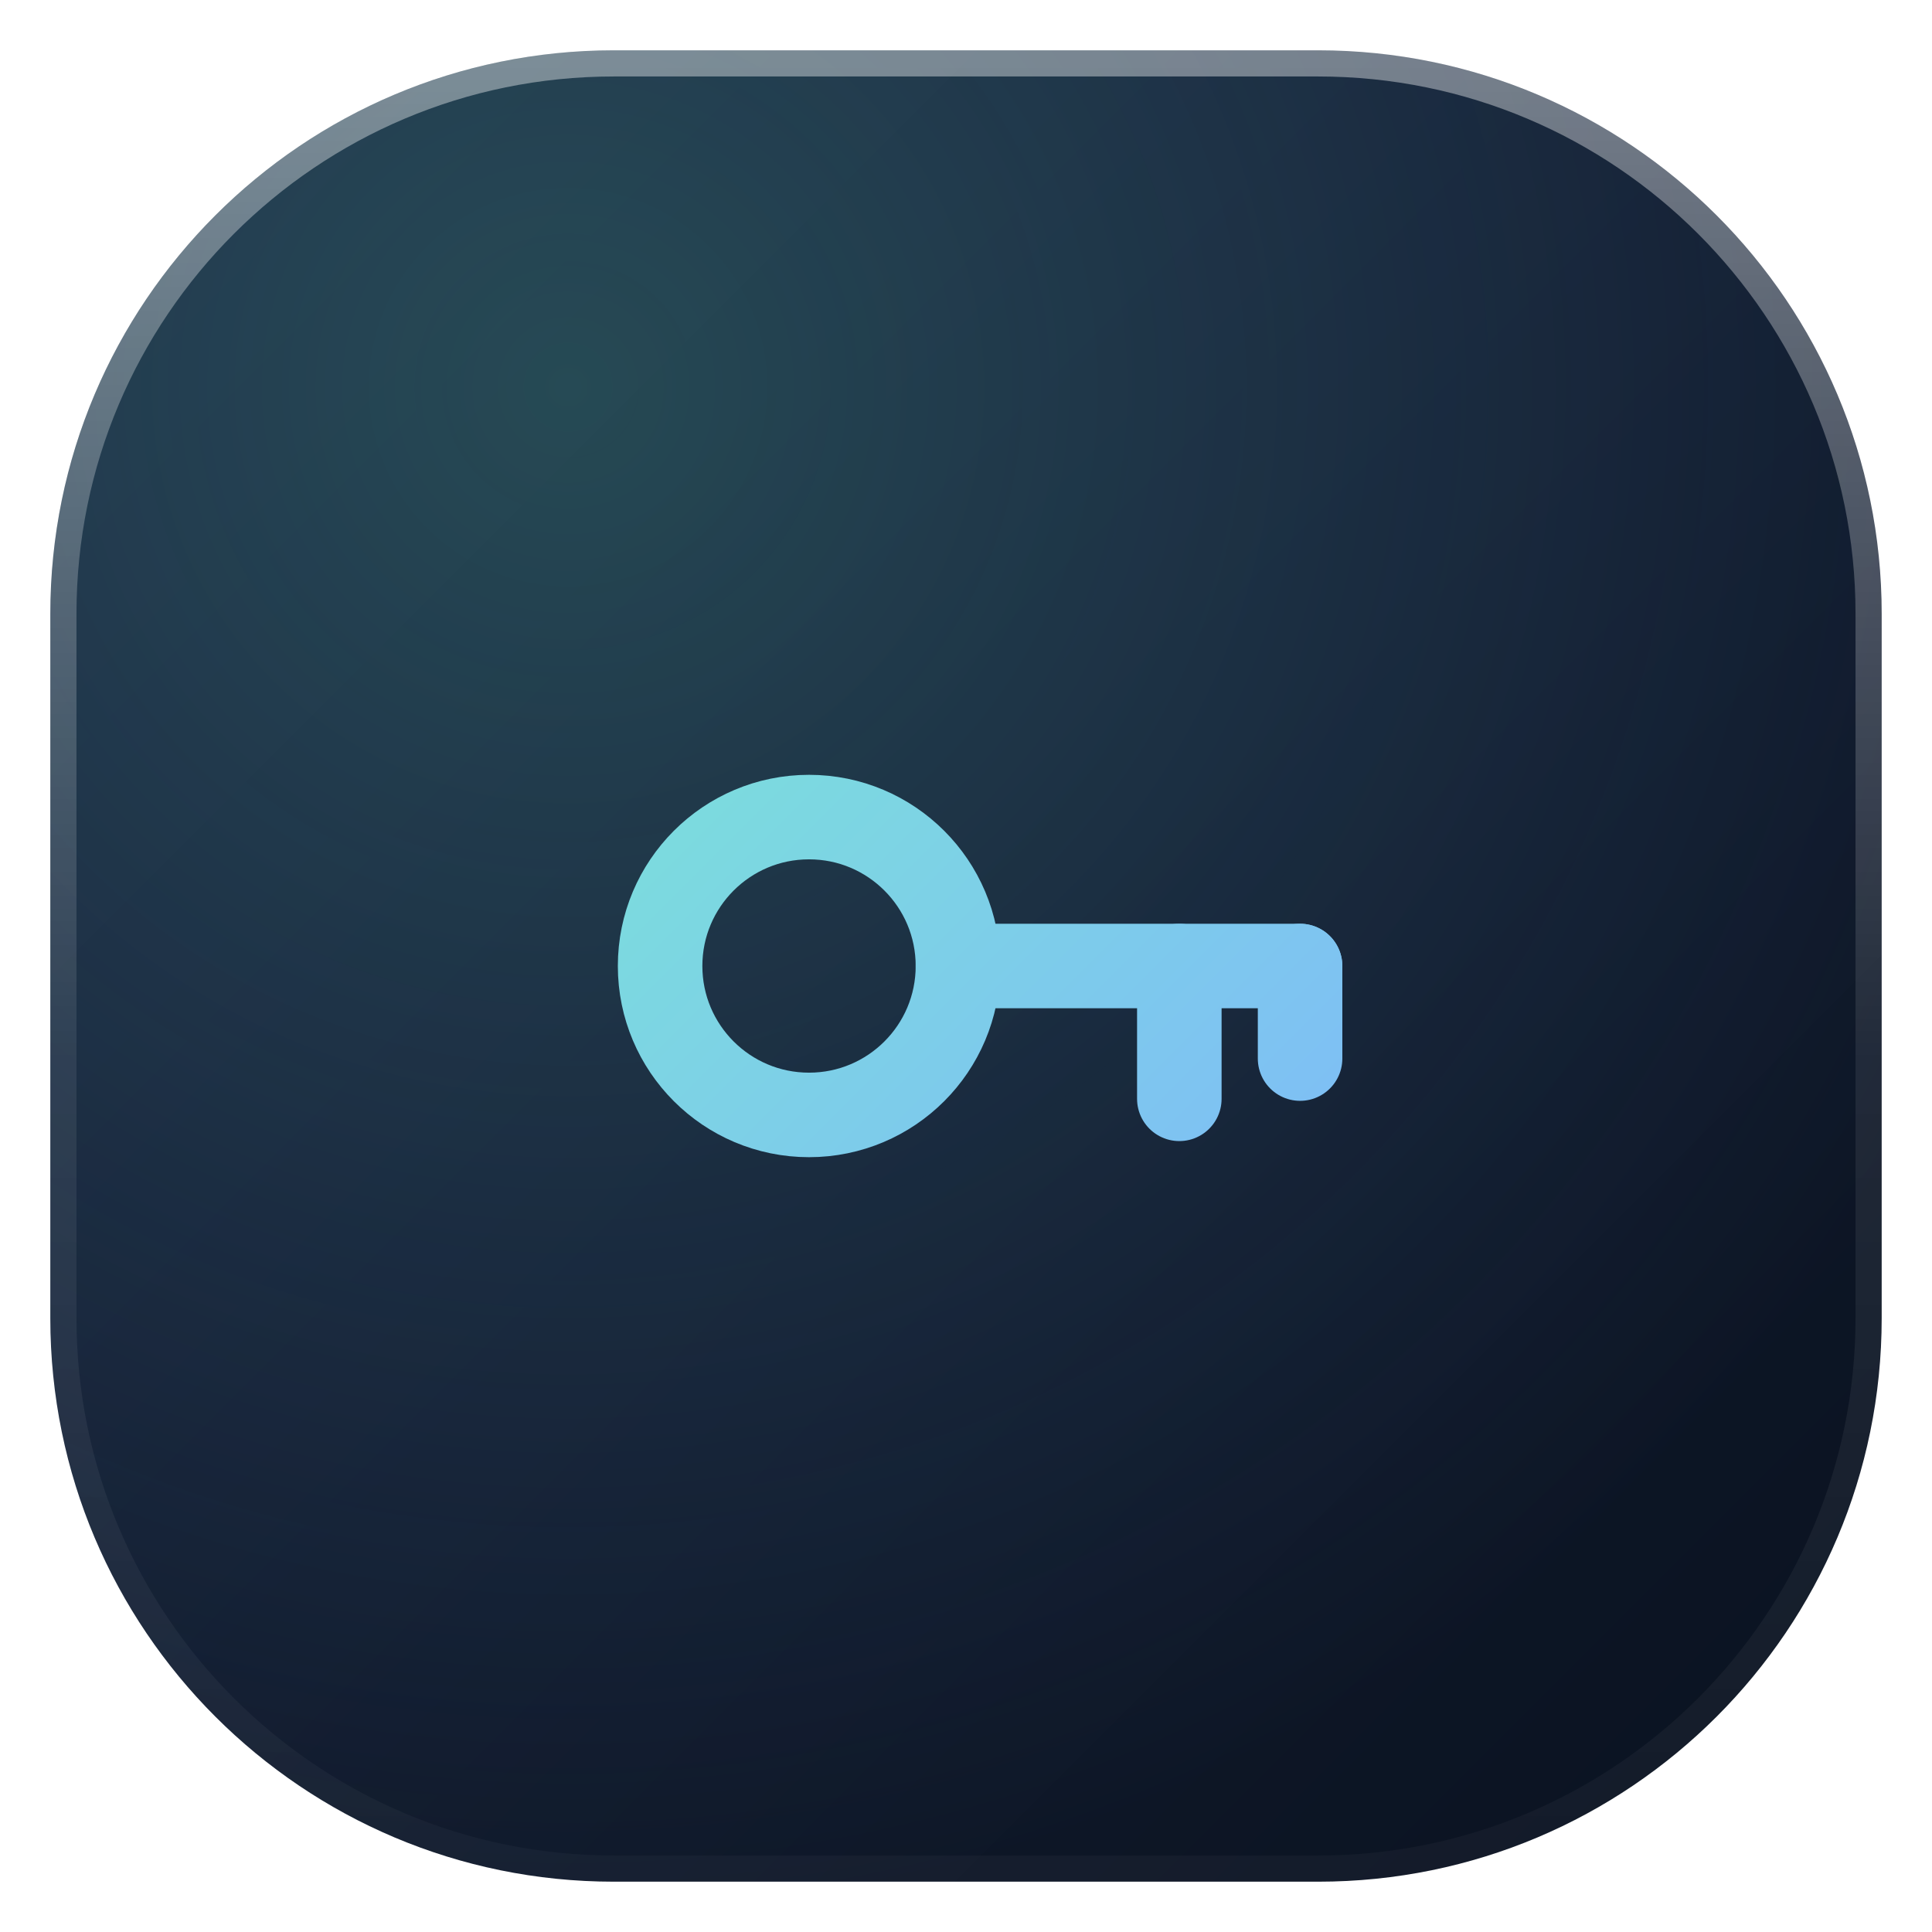
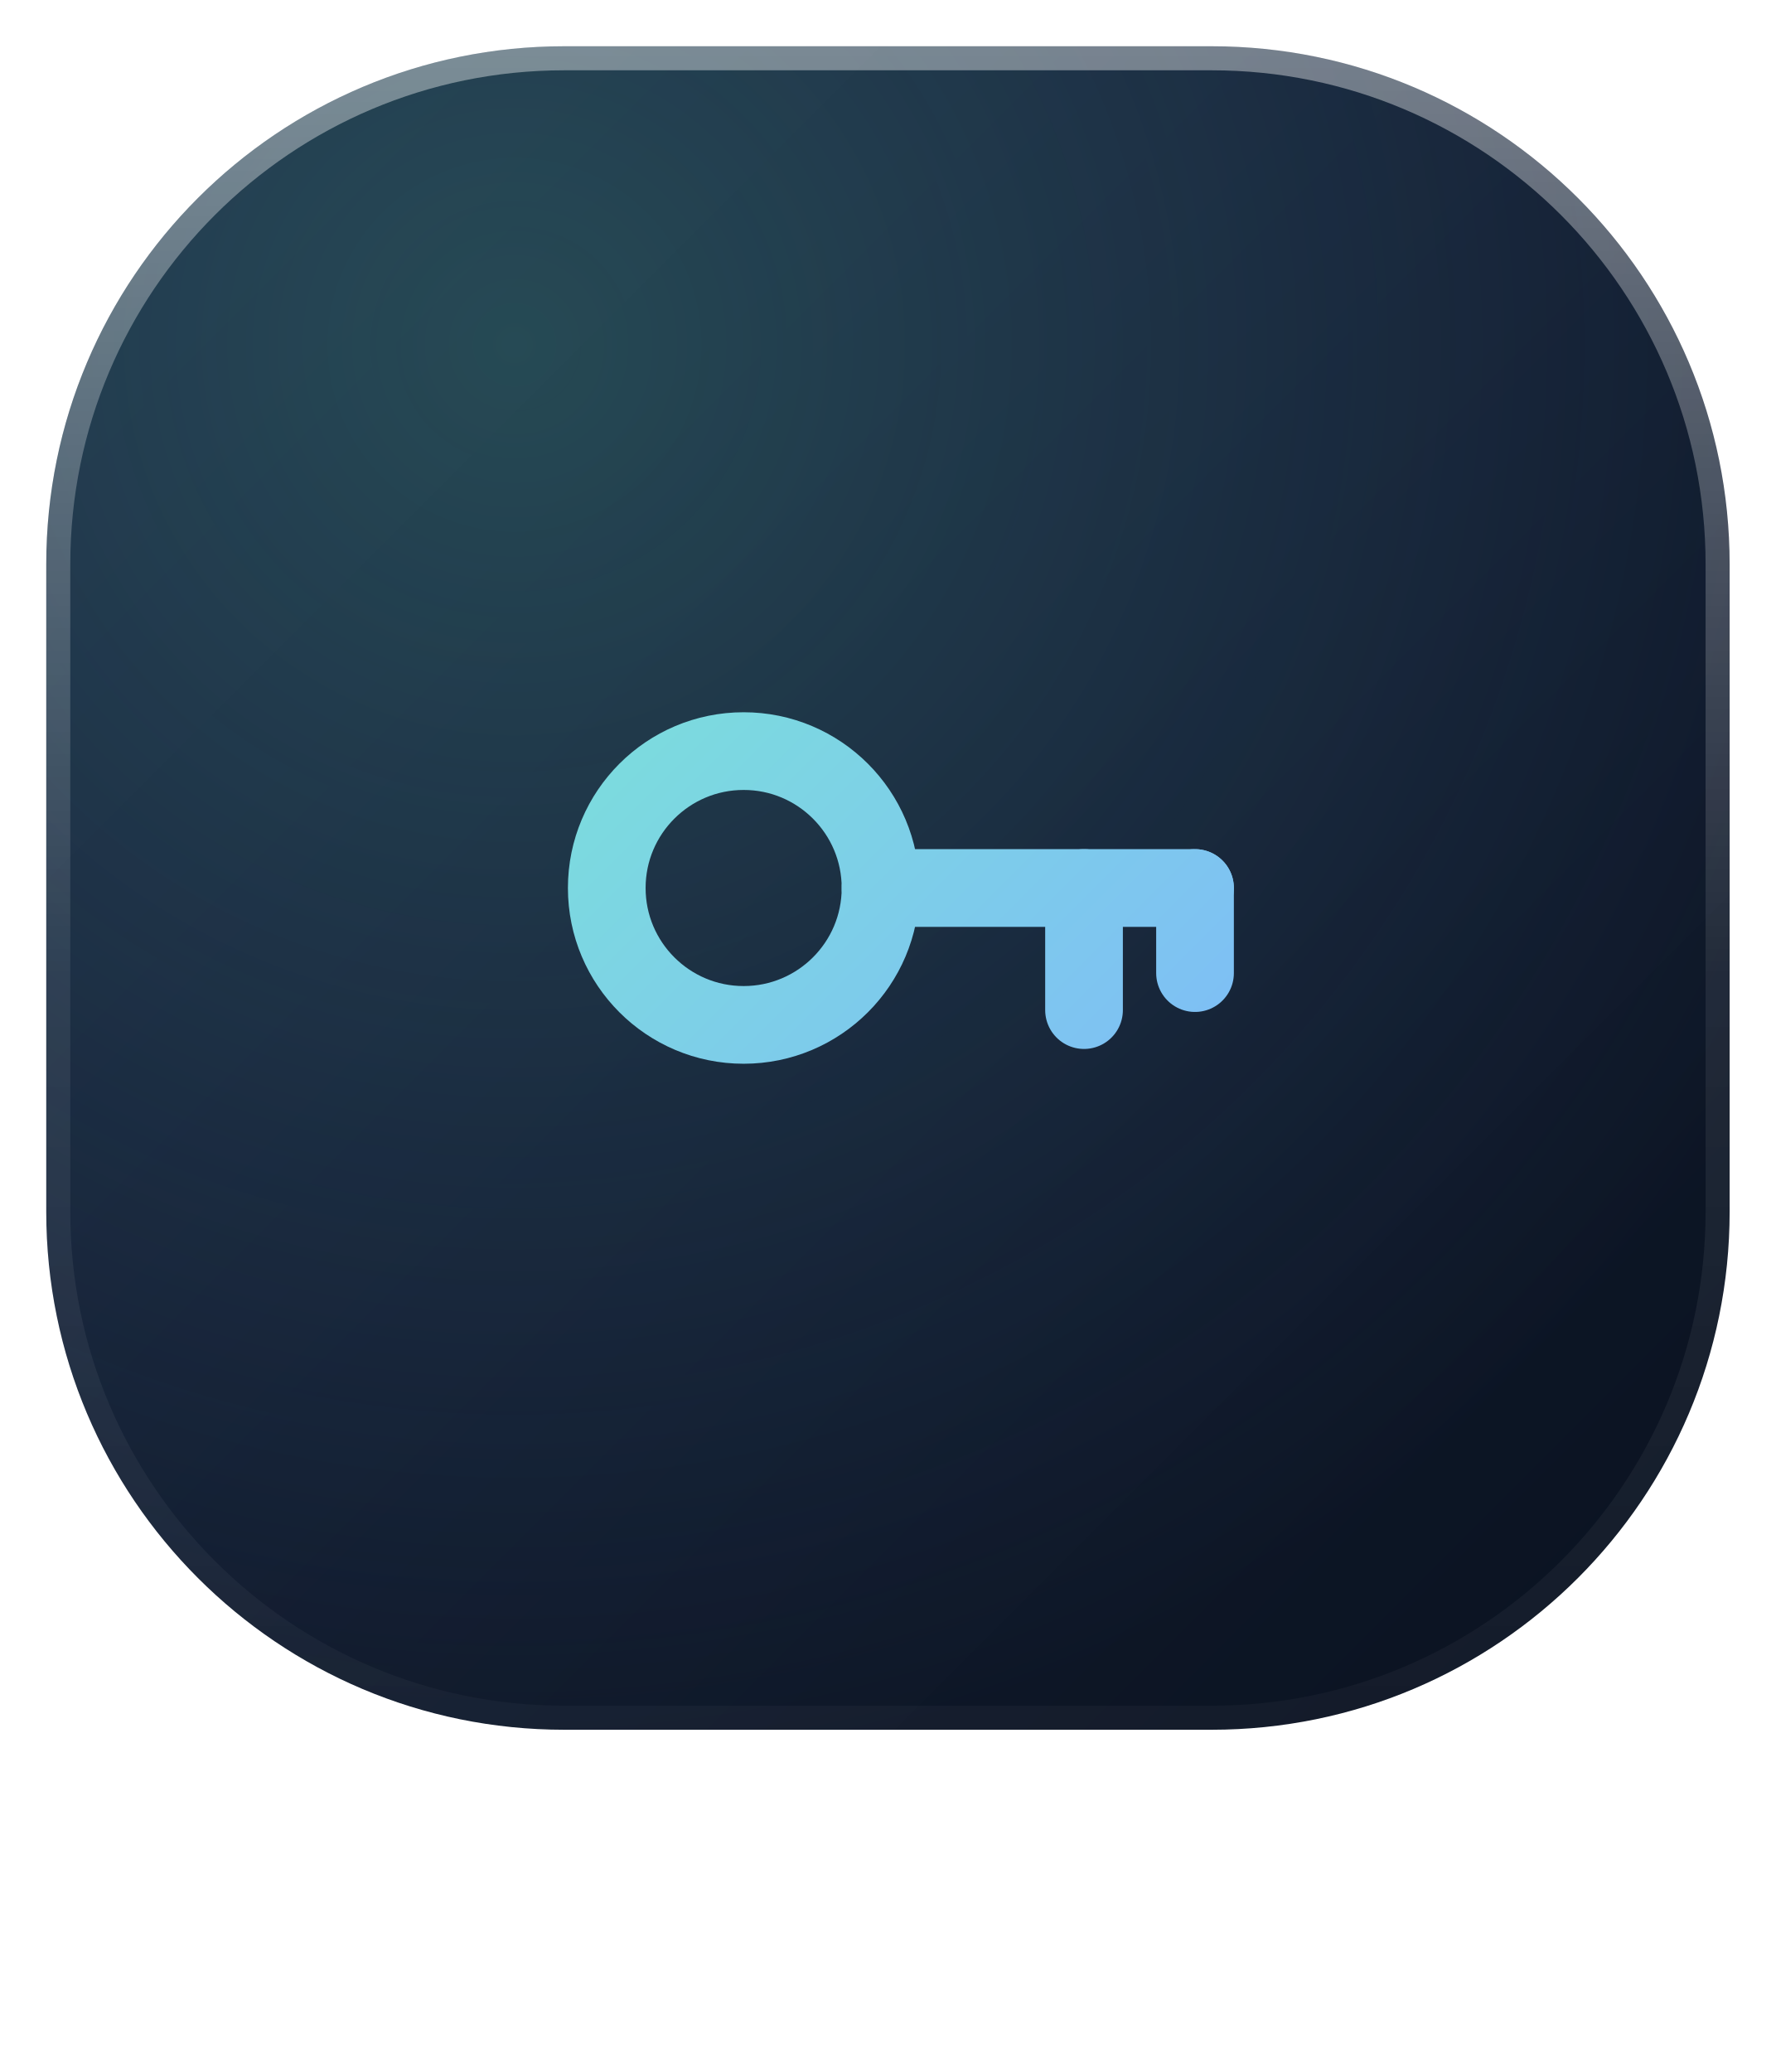
- <svg xmlns="http://www.w3.org/2000/svg" viewBox="0 0 48 48" width="48" height="48" role="img" aria-label="key">
+ <svg xmlns="http://www.w3.org/2000/svg" viewBox="0 0 48 56" width="48" height="56" role="img" aria-label="key">
  <defs>
    <linearGradient id="bg" x1="0" y1="0" x2="1" y2="1">
      <stop offset="0" stop-color="#18243a" />
      <stop offset="1" stop-color="#0a1220" />
    </linearGradient>
    <linearGradient id="ink" gradientUnits="userSpaceOnUse" x1="0" y1="0" x2="24" y2="24">
      <stop offset="0" stop-color="#7bead2" />
      <stop offset="1" stop-color="#7fb2ff" />
    </linearGradient>
    <linearGradient id="edge" x1="0" y1="0" x2="0" y2="1">
      <stop offset="0" stop-color="#ffffff" stop-opacity=".40" />
      <stop offset=".55" stop-color="#ffffff" stop-opacity=".08" />
      <stop offset="1" stop-color="#ffffff" stop-opacity=".03" />
    </linearGradient>
    <radialGradient id="sheen" cx=".28" cy=".18" r=".85">
      <stop offset="0" stop-color="#63e0c7" stop-opacity=".22" />
      <stop offset="1" stop-color="#71a8ff" stop-opacity="0" />
    </radialGradient>
  </defs>
  <rect x="1.25" y="1.25" width="45.5" height="45.5" rx="14" fill="url(#bg)" />
  <rect x="1.25" y="1.25" width="45.5" height="45.5" rx="14" fill="url(#sheen)" />
  <rect x="1.25" y="1.25" width="45.5" height="45.5" rx="14" fill="none" stroke="url(#edge)" stroke-width="1.3" />
  <g transform="translate(12,12)" fill="none" stroke="url(#ink)" stroke-width="2.1" stroke-linecap="round" stroke-linejoin="round">
    <circle cx="8.1" cy="12" r="3.7" />
    <path d="M11.8 12h8.5" />
    <path d="M17.3 12v3.3" />
    <path d="M20.3 12v2.3" />
  </g>
</svg>
